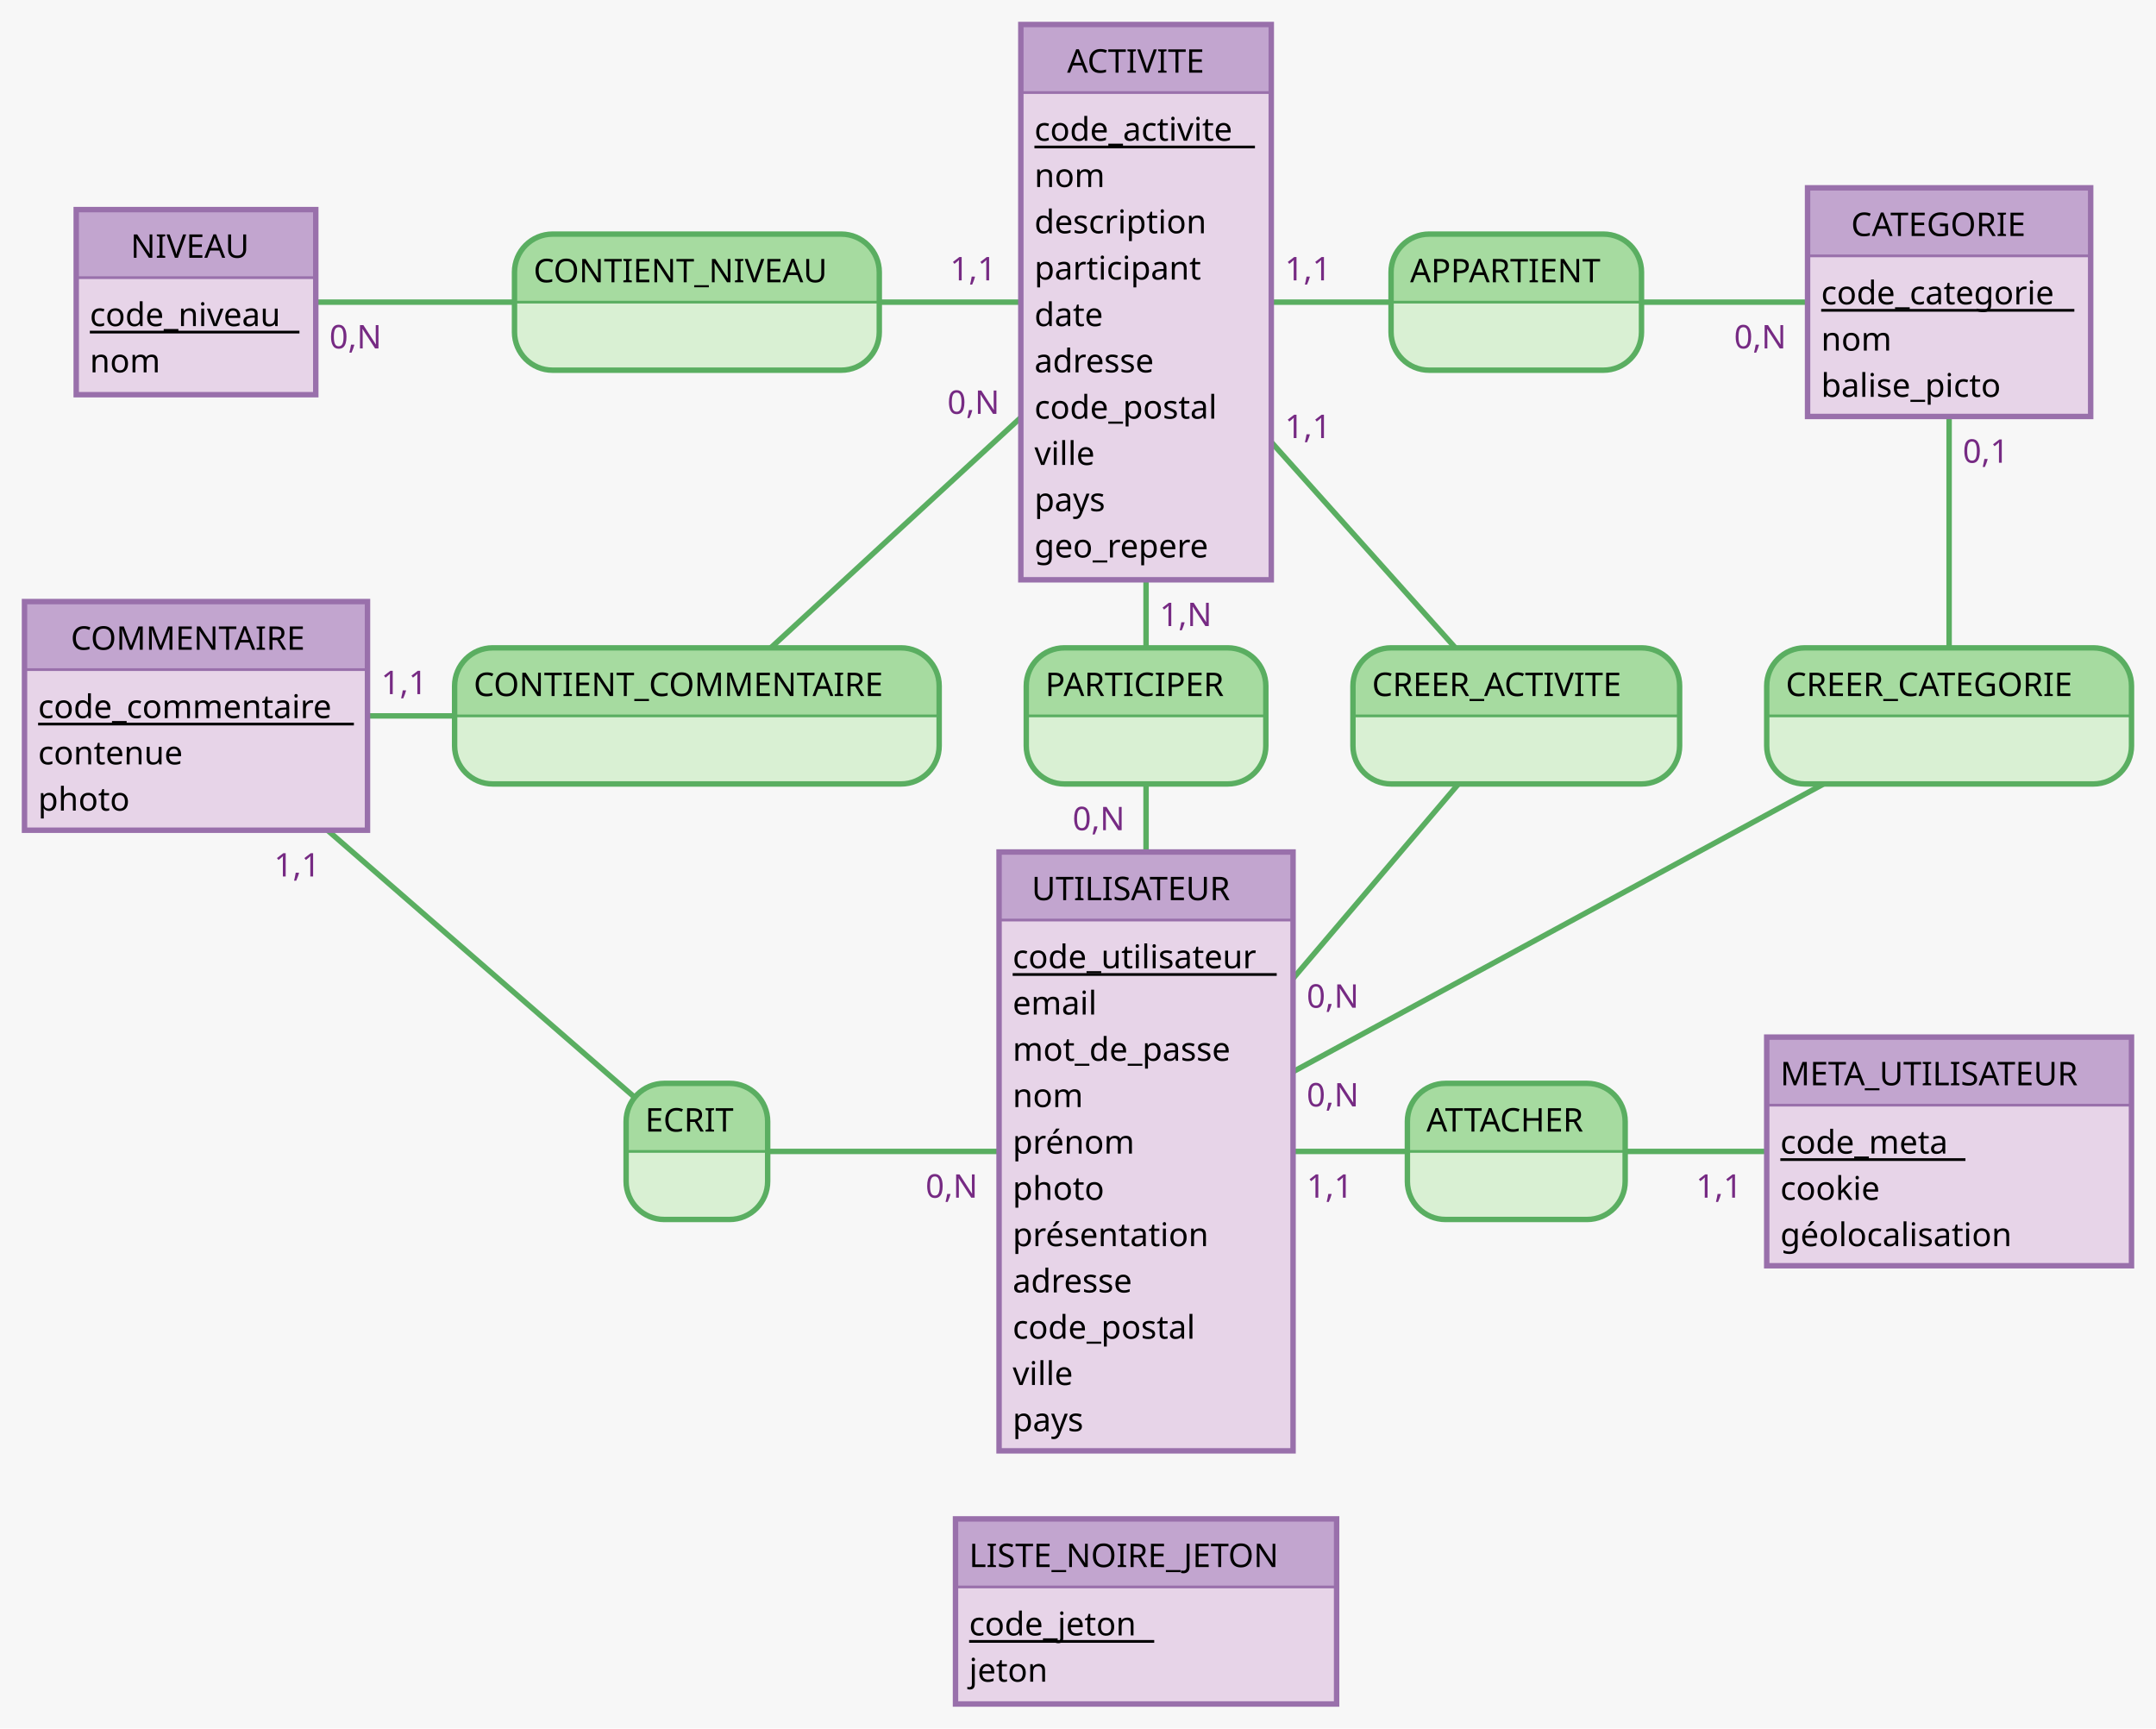
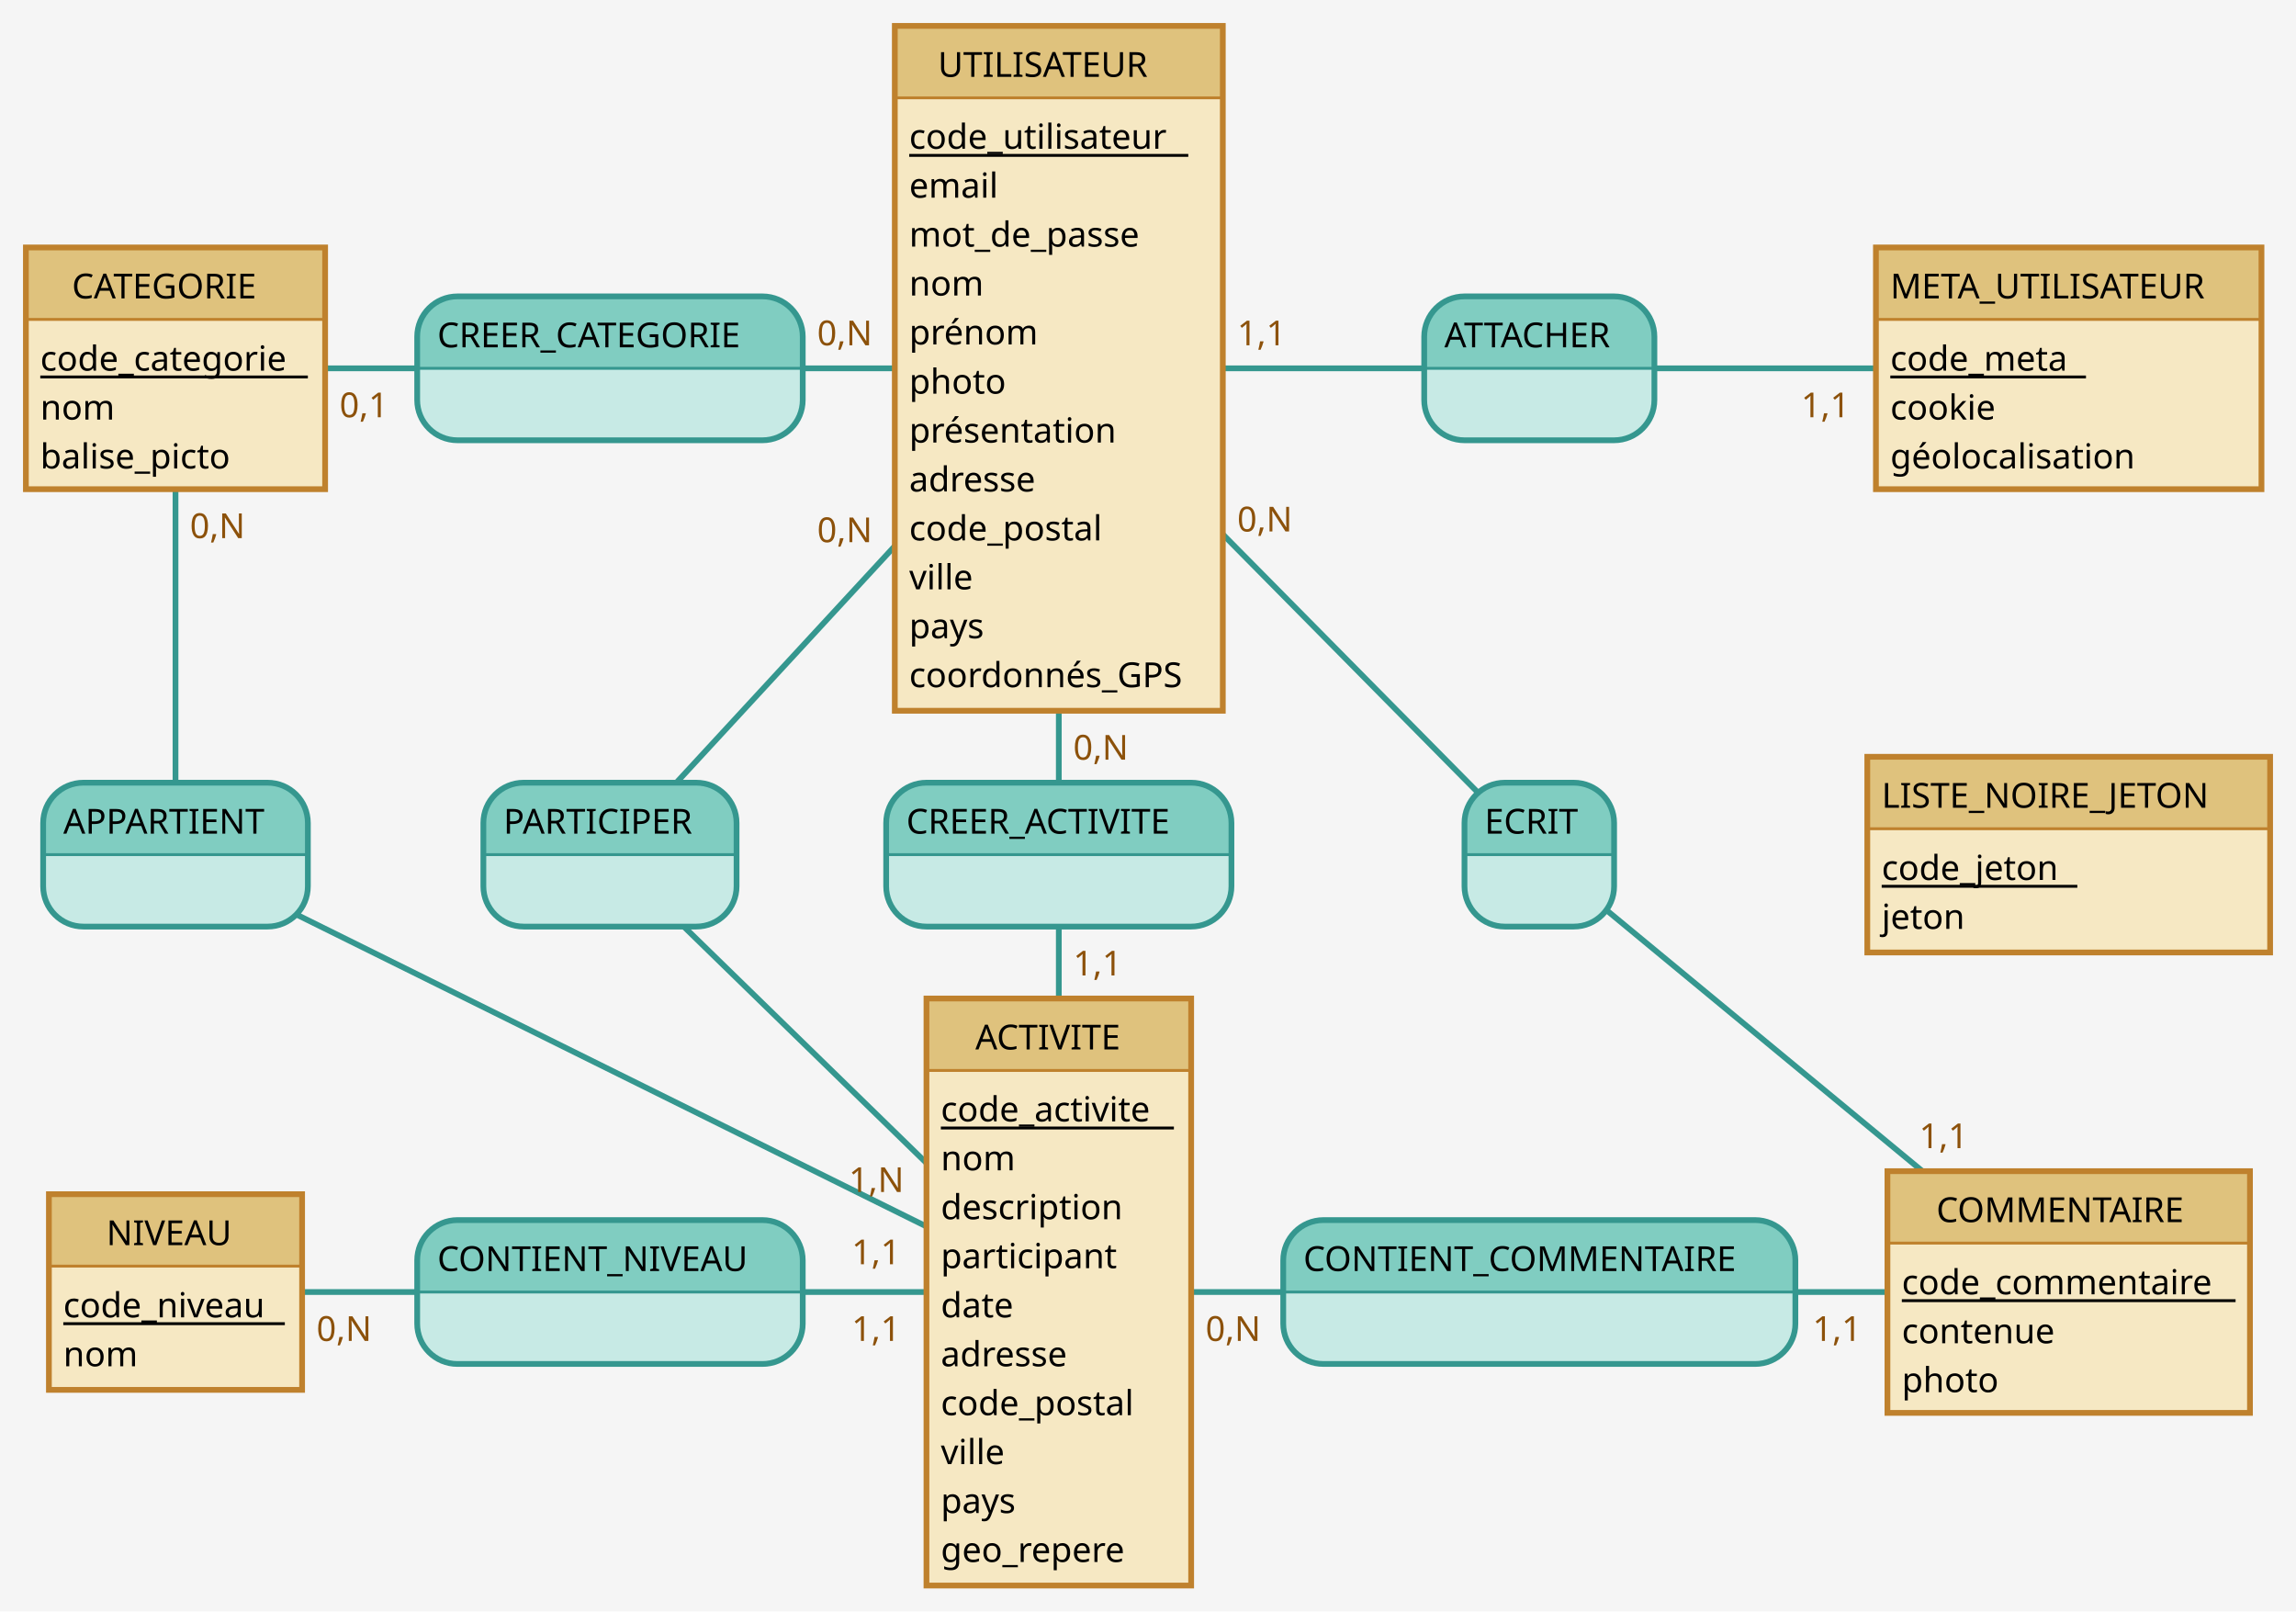
- <svg xmlns="http://www.w3.org/2000/svg" width="792" height="635" view_box="0 0 792 635">\n\n<rect id="frame" x="0" y="0" width="792" height="635" fill="#f7f7f7" stroke="none" stroke-width="0" />
-   <line x1="421" y1="111" x2="557" y2="111" stroke="#5aae61" stroke-width="2" />
-   <text x="472" y="103.0" fill="#762a83" font-family="Verdana" font-size="12">1,1</text>
-   <line x1="716" y1="111" x2="557" y2="111" stroke="#5aae61" stroke-width="2" />
-   <text x="637" y="128.0" fill="#762a83" font-family="Verdana" font-size="12">0,N</text>
+ <svg xmlns="http://www.w3.org/2000/svg" width="798" height="560" view_box="0 0 798 560">\n\n<rect id="frame" x="0" y="0" width="798" height="560" fill="#f5f5f5" stroke="none" stroke-width="0" />
+   <line x1="368" y1="449" x2="61" y2="297" stroke="#35978f" stroke-width="2" />
+   <text x="296" y="439.353" fill="#8c510a" font-family="Verdana" font-size="12">1,1</text>
+   <line x1="61" y1="128" x2="61" y2="297" stroke="#35978f" stroke-width="2" />
+   <text x="66.0" y="187" fill="#8c510a" font-family="Verdana" font-size="12">0,N</text>
  <g id="association-APPARTIENT">
-     <path d="M 589 86 a 14 14 90 0 1 14 14 V 111 h -92 V 100 a 14 14 90 0 1 14 -14" fill="#a6dba0" stroke="#a6dba0" stroke-width="0" />
-     <path d="M 603 111.0 v 11 a 14 14 90 0 1 -14 14 H 525 a 14 14 90 0 1 -14 -14 V 111.0 H 92" fill="#d9f0d3" stroke="#d9f0d3" stroke-width="0" />
-     <rect x="511" y="86" width="92" height="50" fill="none" rx="14" stroke="#5aae61" stroke-width="2" />
-     <line x1="511" y1="111" x2="603" y2="111" stroke="#5aae61" stroke-width="1" />
-     <text x="518" y="103.7" fill="#000000" font-family="Verdana" font-size="12">APPARTIENT</text>
+     <path d="M 93 272 a 14 14 90 0 1 14 14 V 297 h -92 V 286 a 14 14 90 0 1 14 -14" fill="#80cdc1" stroke="#80cdc1" stroke-width="0" />
+     <path d="M 107 297.0 v 11 a 14 14 90 0 1 -14 14 H 29 a 14 14 90 0 1 -14 -14 V 297.0 H 92" fill="#c7eae5" stroke="#c7eae5" stroke-width="0" />
+     <rect x="15" y="272" width="92" height="50" fill="none" rx="14" stroke="#35978f" stroke-width="2" />
+     <line x1="15" y1="297" x2="107" y2="297" stroke="#35978f" stroke-width="1" />
+     <text x="22" y="289.7" fill="#000000" font-family="Verdana" font-size="12">APPARTIENT</text>
  </g>
-   <line x1="421" y1="423" x2="421" y2="263" stroke="#5aae61" stroke-width="2" />
-   <text x="394.0" y="305" fill="#762a83" font-family="Verdana" font-size="12">0,N</text>
-   <line x1="421" y1="111" x2="421" y2="263" stroke="#5aae61" stroke-width="2" />
-   <text x="426.0" y="230" fill="#762a83" font-family="Verdana" font-size="12">1,N</text>
+   <line x1="368" y1="128" x2="212" y2="297" stroke="#35978f" stroke-width="2" />
+   <text x="284" y="188.421" fill="#8c510a" font-family="Verdana" font-size="12">0,N</text>
+   <line x1="368" y1="449" x2="212" y2="297" stroke="#35978f" stroke-width="2" />
+   <text x="295" y="414.238" fill="#8c510a" font-family="Verdana" font-size="12">1,N</text>
  <g id="association-PARTICIPER">
-     <path d="M 451 238 a 14 14 90 0 1 14 14 V 263 h -88 V 252 a 14 14 90 0 1 14 -14" fill="#a6dba0" stroke="#a6dba0" stroke-width="0" />
-     <path d="M 465 263.0 v 11 a 14 14 90 0 1 -14 14 H 391 a 14 14 90 0 1 -14 -14 V 263.0 H 88" fill="#d9f0d3" stroke="#d9f0d3" stroke-width="0" />
-     <rect x="377" y="238" width="88" height="50" fill="none" rx="14" stroke="#5aae61" stroke-width="2" />
-     <line x1="377" y1="263" x2="465" y2="263" stroke="#5aae61" stroke-width="1" />
-     <text x="384" y="255.7" fill="#000000" font-family="Verdana" font-size="12">PARTICIPER</text>
+     <path d="M 242 272 a 14 14 90 0 1 14 14 V 297 h -88 V 286 a 14 14 90 0 1 14 -14" fill="#80cdc1" stroke="#80cdc1" stroke-width="0" />
+     <path d="M 256 297.0 v 11 a 14 14 90 0 1 -14 14 H 182 a 14 14 90 0 1 -14 -14 V 297.0 H 88" fill="#c7eae5" stroke="#c7eae5" stroke-width="0" />
+     <rect x="168" y="272" width="88" height="50" fill="none" rx="14" stroke="#35978f" stroke-width="2" />
+     <line x1="168" y1="297" x2="256" y2="297" stroke="#35978f" stroke-width="1" />
+     <text x="175" y="289.7" fill="#000000" font-family="Verdana" font-size="12">PARTICIPER</text>
  </g>
-   <line x1="72" y1="263" x2="256" y2="263" stroke="#5aae61" stroke-width="2" />
-   <text x="140" y="255.0" fill="#762a83" font-family="Verdana" font-size="12">1,1</text>
-   <line x1="421" y1="111" x2="256" y2="263" stroke="#5aae61" stroke-width="2" />
-   <text x="348" y="152.037" fill="#762a83" font-family="Verdana" font-size="12">0,N</text>
+   <line x1="719" y1="449" x2="535" y2="449" stroke="#35978f" stroke-width="2" />
+   <text x="630" y="466.0" fill="#8c510a" font-family="Verdana" font-size="12">1,1</text>
+   <line x1="368" y1="449" x2="535" y2="449" stroke="#35978f" stroke-width="2" />
+   <text x="419" y="466.0" fill="#8c510a" font-family="Verdana" font-size="12">0,N</text>
  <g id="association-CONTIENT_COMMENTAIRE">
-     <path d="M 331 238 a 14 14 90 0 1 14 14 V 263 h -178 V 252 a 14 14 90 0 1 14 -14" fill="#a6dba0" stroke="#a6dba0" stroke-width="0" />
-     <path d="M 345 263.0 v 11 a 14 14 90 0 1 -14 14 H 181 a 14 14 90 0 1 -14 -14 V 263.0 H 178" fill="#d9f0d3" stroke="#d9f0d3" stroke-width="0" />
-     <rect x="167" y="238" width="178" height="50" fill="none" rx="14" stroke="#5aae61" stroke-width="2" />
-     <line x1="167" y1="263" x2="345" y2="263" stroke="#5aae61" stroke-width="1" />
-     <text x="174" y="255.7" fill="#000000" font-family="Verdana" font-size="12">CONTIENT_COMMENTAIRE</text>
+     <path d="M 610 424 a 14 14 90 0 1 14 14 V 449 h -178 V 438 a 14 14 90 0 1 14 -14" fill="#80cdc1" stroke="#80cdc1" stroke-width="0" />
+     <path d="M 624 449.0 v 11 a 14 14 90 0 1 -14 14 H 460 a 14 14 90 0 1 -14 -14 V 449.0 H 178" fill="#c7eae5" stroke="#c7eae5" stroke-width="0" />
+     <rect x="446" y="424" width="178" height="50" fill="none" rx="14" stroke="#35978f" stroke-width="2" />
+     <line x1="446" y1="449" x2="624" y2="449" stroke="#35978f" stroke-width="1" />
+     <text x="453" y="441.7" fill="#000000" font-family="Verdana" font-size="12">CONTIENT_COMMENTAIRE</text>
  </g>
-   <line x1="421" y1="423" x2="716" y2="263" stroke="#5aae61" stroke-width="2" />
-   <text x="480" y="406.485" fill="#762a83" font-family="Verdana" font-size="12">0,N</text>
-   <line x1="716" y1="111" x2="716" y2="263" stroke="#5aae61" stroke-width="2" />
-   <text x="721.0" y="170" fill="#762a83" font-family="Verdana" font-size="12">0,1</text>
+   <line x1="368" y1="128" x2="212" y2="128" stroke="#35978f" stroke-width="2" />
+   <text x="284" y="120.0" fill="#8c510a" font-family="Verdana" font-size="12">0,N</text>
+   <line x1="61" y1="128" x2="212" y2="128" stroke="#35978f" stroke-width="2" />
+   <text x="118" y="145.0" fill="#8c510a" font-family="Verdana" font-size="12">0,1</text>
  <g id="association-CREER_CATEGORIE">
-     <path d="M 769 238 a 14 14 90 0 1 14 14 V 263 h -134 V 252 a 14 14 90 0 1 14 -14" fill="#a6dba0" stroke="#a6dba0" stroke-width="0" />
-     <path d="M 783 263.0 v 11 a 14 14 90 0 1 -14 14 H 663 a 14 14 90 0 1 -14 -14 V 263.0 H 134" fill="#d9f0d3" stroke="#d9f0d3" stroke-width="0" />
-     <rect x="649" y="238" width="134" height="50" fill="none" rx="14" stroke="#5aae61" stroke-width="2" />
-     <line x1="649" y1="263" x2="783" y2="263" stroke="#5aae61" stroke-width="1" />
-     <text x="656" y="255.7" fill="#000000" font-family="Verdana" font-size="12">CREER_CATEGORIE</text>
+     <path d="M 265 103 a 14 14 90 0 1 14 14 V 128 h -134 V 117 a 14 14 90 0 1 14 -14" fill="#80cdc1" stroke="#80cdc1" stroke-width="0" />
+     <path d="M 279 128.0 v 11 a 14 14 90 0 1 -14 14 H 159 a 14 14 90 0 1 -14 -14 V 128.0 H 134" fill="#c7eae5" stroke="#c7eae5" stroke-width="0" />
+     <rect x="145" y="103" width="134" height="50" fill="none" rx="14" stroke="#35978f" stroke-width="2" />
+     <line x1="145" y1="128" x2="279" y2="128" stroke="#35978f" stroke-width="1" />
+     <text x="152" y="120.7" fill="#000000" font-family="Verdana" font-size="12">CREER_CATEGORIE</text>
  </g>
-   <line x1="72" y1="263" x2="256" y2="423" stroke="#5aae61" stroke-width="2" />
-   <text x="100.675" y="322" fill="#762a83" font-family="Verdana" font-size="12">1,1</text>
-   <line x1="421" y1="423" x2="256" y2="423" stroke="#5aae61" stroke-width="2" />
-   <text x="340" y="440.0" fill="#762a83" font-family="Verdana" font-size="12">0,N</text>
+   <line x1="719" y1="449" x2="535" y2="297" stroke="#35978f" stroke-width="2" />
+   <text x="667.035" y="399" fill="#8c510a" font-family="Verdana" font-size="12">1,1</text>
+   <line x1="368" y1="128" x2="535" y2="297" stroke="#35978f" stroke-width="2" />
+   <text x="430" y="184.694" fill="#8c510a" font-family="Verdana" font-size="12">0,N</text>
  <g id="association-ECRIT">
-     <path d="M 268 398 a 14 14 90 0 1 14 14 V 423 h -52 V 412 a 14 14 90 0 1 14 -14" fill="#a6dba0" stroke="#a6dba0" stroke-width="0" />
-     <path d="M 282 423.0 v 11 a 14 14 90 0 1 -14 14 H 244 a 14 14 90 0 1 -14 -14 V 423.0 H 52" fill="#d9f0d3" stroke="#d9f0d3" stroke-width="0" />
-     <rect x="230" y="398" width="52" height="50" fill="none" rx="14" stroke="#5aae61" stroke-width="2" />
-     <line x1="230" y1="423" x2="282" y2="423" stroke="#5aae61" stroke-width="1" />
-     <text x="237" y="415.7" fill="#000000" font-family="Verdana" font-size="12">ECRIT</text>
+     <path d="M 547 272 a 14 14 90 0 1 14 14 V 297 h -52 V 286 a 14 14 90 0 1 14 -14" fill="#80cdc1" stroke="#80cdc1" stroke-width="0" />
+     <path d="M 561 297.0 v 11 a 14 14 90 0 1 -14 14 H 523 a 14 14 90 0 1 -14 -14 V 297.0 H 52" fill="#c7eae5" stroke="#c7eae5" stroke-width="0" />
+     <rect x="509" y="272" width="52" height="50" fill="none" rx="14" stroke="#35978f" stroke-width="2" />
+     <line x1="509" y1="297" x2="561" y2="297" stroke="#35978f" stroke-width="1" />
+     <text x="516" y="289.7" fill="#000000" font-family="Verdana" font-size="12">ECRIT</text>
  </g>
-   <line x1="421" y1="111" x2="256" y2="111" stroke="#5aae61" stroke-width="2" />
-   <text x="349" y="103.0" fill="#762a83" font-family="Verdana" font-size="12">1,1</text>
-   <line x1="72" y1="111" x2="256" y2="111" stroke="#5aae61" stroke-width="2" />
-   <text x="121" y="128.0" fill="#762a83" font-family="Verdana" font-size="12">0,N</text>
+   <line x1="368" y1="449" x2="212" y2="449" stroke="#35978f" stroke-width="2" />
+   <text x="296" y="466.0" fill="#8c510a" font-family="Verdana" font-size="12">1,1</text>
+   <line x1="61" y1="449" x2="212" y2="449" stroke="#35978f" stroke-width="2" />
+   <text x="110" y="466.0" fill="#8c510a" font-family="Verdana" font-size="12">0,N</text>
  <g id="association-CONTIENT_NIVEAU">
-     <path d="M 309 86 a 14 14 90 0 1 14 14 V 111 h -134 V 100 a 14 14 90 0 1 14 -14" fill="#a6dba0" stroke="#a6dba0" stroke-width="0" />
-     <path d="M 323 111.0 v 11 a 14 14 90 0 1 -14 14 H 203 a 14 14 90 0 1 -14 -14 V 111.0 H 134" fill="#d9f0d3" stroke="#d9f0d3" stroke-width="0" />
-     <rect x="189" y="86" width="134" height="50" fill="none" rx="14" stroke="#5aae61" stroke-width="2" />
-     <line x1="189" y1="111" x2="323" y2="111" stroke="#5aae61" stroke-width="1" />
-     <text x="196" y="103.7" fill="#000000" font-family="Verdana" font-size="12">CONTIENT_NIVEAU</text>
+     <path d="M 265 424 a 14 14 90 0 1 14 14 V 449 h -134 V 438 a 14 14 90 0 1 14 -14" fill="#80cdc1" stroke="#80cdc1" stroke-width="0" />
+     <path d="M 279 449.0 v 11 a 14 14 90 0 1 -14 14 H 159 a 14 14 90 0 1 -14 -14 V 449.0 H 134" fill="#c7eae5" stroke="#c7eae5" stroke-width="0" />
+     <rect x="145" y="424" width="134" height="50" fill="none" rx="14" stroke="#35978f" stroke-width="2" />
+     <line x1="145" y1="449" x2="279" y2="449" stroke="#35978f" stroke-width="1" />
+     <text x="152" y="441.7" fill="#000000" font-family="Verdana" font-size="12">CONTIENT_NIVEAU</text>
  </g>
-   <line x1="421" y1="423" x2="557" y2="263" stroke="#5aae61" stroke-width="2" />
-   <text x="480" y="370.208" fill="#762a83" font-family="Verdana" font-size="12">0,N</text>
-   <line x1="421" y1="111" x2="557" y2="263" stroke="#5aae61" stroke-width="2" />
-   <text x="472" y="160.928" fill="#762a83" font-family="Verdana" font-size="12">1,1</text>
+   <line x1="368" y1="128" x2="368" y2="297" stroke="#35978f" stroke-width="2" />
+   <text x="373.0" y="264" fill="#8c510a" font-family="Verdana" font-size="12">0,N</text>
+   <line x1="368" y1="449" x2="368" y2="297" stroke="#35978f" stroke-width="2" />
+   <text x="373.0" y="339" fill="#8c510a" font-family="Verdana" font-size="12">1,1</text>
  <g id="association-CREER_ACTIVITE">
-     <path d="M 603 238 a 14 14 90 0 1 14 14 V 263 h -120 V 252 a 14 14 90 0 1 14 -14" fill="#a6dba0" stroke="#a6dba0" stroke-width="0" />
-     <path d="M 617 263.0 v 11 a 14 14 90 0 1 -14 14 H 511 a 14 14 90 0 1 -14 -14 V 263.0 H 120" fill="#d9f0d3" stroke="#d9f0d3" stroke-width="0" />
-     <rect x="497" y="238" width="120" height="50" fill="none" rx="14" stroke="#5aae61" stroke-width="2" />
-     <line x1="497" y1="263" x2="617" y2="263" stroke="#5aae61" stroke-width="1" />
-     <text x="504" y="255.7" fill="#000000" font-family="Verdana" font-size="12">CREER_ACTIVITE</text>
+     <path d="M 414 272 a 14 14 90 0 1 14 14 V 297 h -120 V 286 a 14 14 90 0 1 14 -14" fill="#80cdc1" stroke="#80cdc1" stroke-width="0" />
+     <path d="M 428 297.0 v 11 a 14 14 90 0 1 -14 14 H 322 a 14 14 90 0 1 -14 -14 V 297.0 H 120" fill="#c7eae5" stroke="#c7eae5" stroke-width="0" />
+     <rect x="308" y="272" width="120" height="50" fill="none" rx="14" stroke="#35978f" stroke-width="2" />
+     <line x1="308" y1="297" x2="428" y2="297" stroke="#35978f" stroke-width="1" />
+     <text x="315" y="289.7" fill="#000000" font-family="Verdana" font-size="12">CREER_ACTIVITE</text>
  </g>
-   <line x1="421" y1="423" x2="557" y2="423" stroke="#5aae61" stroke-width="2" />
-   <text x="480" y="440.0" fill="#762a83" font-family="Verdana" font-size="12">1,1</text>
-   <line x1="716" y1="423" x2="557" y2="423" stroke="#5aae61" stroke-width="2" />
-   <text x="623" y="440.0" fill="#762a83" font-family="Verdana" font-size="12">1,1</text>
+   <line x1="368" y1="128" x2="535" y2="128" stroke="#35978f" stroke-width="2" />
+   <text x="430" y="120.0" fill="#8c510a" font-family="Verdana" font-size="12">1,1</text>
+   <line x1="719" y1="128" x2="535" y2="128" stroke="#35978f" stroke-width="2" />
+   <text x="626" y="145.0" fill="#8c510a" font-family="Verdana" font-size="12">1,1</text>
  <g id="association-ATTACHER">
-     <path d="M 583 398 a 14 14 90 0 1 14 14 V 423 h -80 V 412 a 14 14 90 0 1 14 -14" fill="#a6dba0" stroke="#a6dba0" stroke-width="0" />
-     <path d="M 597 423.0 v 11 a 14 14 90 0 1 -14 14 H 531 a 14 14 90 0 1 -14 -14 V 423.0 H 80" fill="#d9f0d3" stroke="#d9f0d3" stroke-width="0" />
-     <rect x="517" y="398" width="80" height="50" fill="none" rx="14" stroke="#5aae61" stroke-width="2" />
-     <line x1="517" y1="423" x2="597" y2="423" stroke="#5aae61" stroke-width="1" />
-     <text x="524" y="415.7" fill="#000000" font-family="Verdana" font-size="12">ATTACHER</text>
+     <path d="M 561 103 a 14 14 90 0 1 14 14 V 128 h -80 V 117 a 14 14 90 0 1 14 -14" fill="#80cdc1" stroke="#80cdc1" stroke-width="0" />
+     <path d="M 575 128.0 v 11 a 14 14 90 0 1 -14 14 H 509 a 14 14 90 0 1 -14 -14 V 128.0 H 80" fill="#c7eae5" stroke="#c7eae5" stroke-width="0" />
+     <rect x="495" y="103" width="80" height="50" fill="none" rx="14" stroke="#35978f" stroke-width="2" />
+     <line x1="495" y1="128" x2="575" y2="128" stroke="#35978f" stroke-width="1" />
+     <text x="502" y="120.7" fill="#000000" font-family="Verdana" font-size="12">ATTACHER</text>
  </g>
  <g id="entity-UTILISATEUR">
    <g id="frame-UTILISATEUR">
-       <rect x="367" y="313" width="108" height="25" fill="#c2a5cf" stroke="#c2a5cf" stroke-width="0" />
-       <rect x="367" y="338.0" width="108" height="195" fill="#e7d4e8" stroke="#e7d4e8" stroke-width="0" />
-       <rect x="367" y="313" width="108" height="220" fill="none" stroke="#9970ab" stroke-width="2" />
-       <line x1="367" y1="338" x2="475" y2="338" stroke="#9970ab" stroke-width="1" />
+       <rect x="311" y="9" width="114" height="25" fill="#dfc27d" stroke="#dfc27d" stroke-width="0" />
+       <rect x="311" y="34.0" width="114" height="213" fill="#f6e8c3" stroke="#f6e8c3" stroke-width="0" />
+       <rect x="311" y="9" width="114" height="238" fill="none" stroke="#bf812d" stroke-width="2" />
+       <line x1="311" y1="34" x2="425" y2="34" stroke="#bf812d" stroke-width="1" />
    </g>
-     <text x="379" y="330.7" fill="#000000" font-family="Verdana" font-size="12">UTILISATEUR</text>
-     <text x="372" y="355.7" fill="#000000" font-family="Verdana" font-size="12">code_utilisateur</text>
-     <line x1="372" y1="358" x2="469" y2="358" stroke="#000000" stroke-width="1" />
-     <text x="372" y="372.7" fill="#000000" font-family="Verdana" font-size="12">email</text>
-     <text x="372" y="389.7" fill="#000000" font-family="Verdana" font-size="12">mot_de_passe</text>
-     <text x="372" y="406.7" fill="#000000" font-family="Verdana" font-size="12">nom</text>
-     <text x="372" y="423.8" fill="#000000" font-family="Verdana" font-size="12">prénom</text>
-     <text x="372" y="440.8" fill="#000000" font-family="Verdana" font-size="12">photo</text>
-     <text x="372" y="457.8" fill="#000000" font-family="Verdana" font-size="12">présentation</text>
-     <text x="372" y="474.8" fill="#000000" font-family="Verdana" font-size="12">adresse</text>
-     <text x="372" y="491.8" fill="#000000" font-family="Verdana" font-size="12">code_postal</text>
-     <text x="372" y="508.8" fill="#000000" font-family="Verdana" font-size="12">ville</text>
-     <text x="372" y="525.8" fill="#000000" font-family="Verdana" font-size="12">pays</text>
+     <text x="326" y="26.7" fill="#000000" font-family="Verdana" font-size="12">UTILISATEUR</text>
+     <text x="316" y="51.7" fill="#000000" font-family="Verdana" font-size="12">code_utilisateur</text>
+     <line x1="316" y1="54" x2="413" y2="54" stroke="#000000" stroke-width="1" />
+     <text x="316" y="68.7" fill="#000000" font-family="Verdana" font-size="12">email</text>
+     <text x="316" y="85.7" fill="#000000" font-family="Verdana" font-size="12">mot_de_passe</text>
+     <text x="316" y="102.7" fill="#000000" font-family="Verdana" font-size="12">nom</text>
+     <text x="316" y="119.7" fill="#000000" font-family="Verdana" font-size="12">prénom</text>
+     <text x="316" y="136.8" fill="#000000" font-family="Verdana" font-size="12">photo</text>
+     <text x="316" y="153.8" fill="#000000" font-family="Verdana" font-size="12">présentation</text>
+     <text x="316" y="170.8" fill="#000000" font-family="Verdana" font-size="12">adresse</text>
+     <text x="316" y="187.8" fill="#000000" font-family="Verdana" font-size="12">code_postal</text>
+     <text x="316" y="204.8" fill="#000000" font-family="Verdana" font-size="12">ville</text>
+     <text x="316" y="221.8" fill="#000000" font-family="Verdana" font-size="12">pays</text>
+     <text x="316" y="238.8" fill="#000000" font-family="Verdana" font-size="12">coordonnés_GPS</text>
  </g>
  <g id="entity-CATEGORIE">
    <g id="frame-CATEGORIE">
-       <rect x="664" y="69" width="104" height="25" fill="#c2a5cf" stroke="#c2a5cf" stroke-width="0" />
-       <rect x="664" y="94.0" width="104" height="59" fill="#e7d4e8" stroke="#e7d4e8" stroke-width="0" />
-       <rect x="664" y="69" width="104" height="84" fill="none" stroke="#9970ab" stroke-width="2" />
-       <line x1="664" y1="94" x2="768" y2="94" stroke="#9970ab" stroke-width="1" />
+       <rect x="9" y="86" width="104" height="25" fill="#dfc27d" stroke="#dfc27d" stroke-width="0" />
+       <rect x="9" y="111.0" width="104" height="59" fill="#f6e8c3" stroke="#f6e8c3" stroke-width="0" />
+       <rect x="9" y="86" width="104" height="84" fill="none" stroke="#bf812d" stroke-width="2" />
+       <line x1="9" y1="111" x2="113" y2="111" stroke="#bf812d" stroke-width="1" />
    </g>
-     <text x="680" y="86.7" fill="#000000" font-family="Verdana" font-size="12">CATEGORIE</text>
-     <text x="669" y="111.8" fill="#000000" font-family="Verdana" font-size="12">code_categorie</text>
-     <line x1="669" y1="114" x2="762" y2="114" stroke="#000000" stroke-width="1" />
-     <text x="669" y="128.8" fill="#000000" font-family="Verdana" font-size="12">nom</text>
-     <text x="669" y="145.8" fill="#000000" font-family="Verdana" font-size="12">balise_picto</text>
+     <text x="25" y="103.7" fill="#000000" font-family="Verdana" font-size="12">CATEGORIE</text>
+     <text x="14" y="128.8" fill="#000000" font-family="Verdana" font-size="12">code_categorie</text>
+     <line x1="14" y1="131" x2="107" y2="131" stroke="#000000" stroke-width="1" />
+     <text x="14" y="145.8" fill="#000000" font-family="Verdana" font-size="12">nom</text>
+     <text x="14" y="162.8" fill="#000000" font-family="Verdana" font-size="12">balise_picto</text>
  </g>
  <g id="entity-NIVEAU">
    <g id="frame-NIVEAU">
-       <rect x="28" y="77" width="88" height="25" fill="#c2a5cf" stroke="#c2a5cf" stroke-width="0" />
-       <rect x="28" y="102.0" width="88" height="43" fill="#e7d4e8" stroke="#e7d4e8" stroke-width="0" />
-       <rect x="28" y="77" width="88" height="68" fill="none" stroke="#9970ab" stroke-width="2" />
-       <line x1="28" y1="102" x2="116" y2="102" stroke="#9970ab" stroke-width="1" />
+       <rect x="17" y="415" width="88" height="25" fill="#dfc27d" stroke="#dfc27d" stroke-width="0" />
+       <rect x="17" y="440.0" width="88" height="43" fill="#f6e8c3" stroke="#f6e8c3" stroke-width="0" />
+       <rect x="17" y="415" width="88" height="68" fill="none" stroke="#bf812d" stroke-width="2" />
+       <line x1="17" y1="440" x2="105" y2="440" stroke="#bf812d" stroke-width="1" />
    </g>
-     <text x="48" y="94.7" fill="#000000" font-family="Verdana" font-size="12">NIVEAU</text>
-     <text x="33" y="119.8" fill="#000000" font-family="Verdana" font-size="12">code_niveau</text>
-     <line x1="33" y1="122" x2="110" y2="122" stroke="#000000" stroke-width="1" />
-     <text x="33" y="136.8" fill="#000000" font-family="Verdana" font-size="12">nom</text>
+     <text x="37" y="432.7" fill="#000000" font-family="Verdana" font-size="12">NIVEAU</text>
+     <text x="22" y="457.8" fill="#000000" font-family="Verdana" font-size="12">code_niveau</text>
+     <line x1="22" y1="460" x2="99" y2="460" stroke="#000000" stroke-width="1" />
+     <text x="22" y="474.8" fill="#000000" font-family="Verdana" font-size="12">nom</text>
  </g>
  <g id="entity-COMMENTAIRE">
    <g id="frame-COMMENTAIRE">
-       <rect x="9" y="221" width="126" height="25" fill="#c2a5cf" stroke="#c2a5cf" stroke-width="0" />
-       <rect x="9" y="246.0" width="126" height="59" fill="#e7d4e8" stroke="#e7d4e8" stroke-width="0" />
-       <rect x="9" y="221" width="126" height="84" fill="none" stroke="#9970ab" stroke-width="2" />
-       <line x1="9" y1="246" x2="135" y2="246" stroke="#9970ab" stroke-width="1" />
+       <rect x="656" y="407" width="126" height="25" fill="#dfc27d" stroke="#dfc27d" stroke-width="0" />
+       <rect x="656" y="432.0" width="126" height="59" fill="#f6e8c3" stroke="#f6e8c3" stroke-width="0" />
+       <rect x="656" y="407" width="126" height="84" fill="none" stroke="#bf812d" stroke-width="2" />
+       <line x1="656" y1="432" x2="782" y2="432" stroke="#bf812d" stroke-width="1" />
    </g>
-     <text x="26" y="238.7" fill="#000000" font-family="Verdana" font-size="12">COMMENTAIRE</text>
-     <text x="14" y="263.8" fill="#000000" font-family="Verdana" font-size="12">code_commentaire</text>
-     <line x1="14" y1="266" x2="130" y2="266" stroke="#000000" stroke-width="1" />
-     <text x="14" y="280.8" fill="#000000" font-family="Verdana" font-size="12">contenue</text>
-     <text x="14" y="297.8" fill="#000000" font-family="Verdana" font-size="12">photo</text>
+     <text x="673" y="424.7" fill="#000000" font-family="Verdana" font-size="12">COMMENTAIRE</text>
+     <text x="661" y="449.8" fill="#000000" font-family="Verdana" font-size="12">code_commentaire</text>
+     <line x1="661" y1="452" x2="777" y2="452" stroke="#000000" stroke-width="1" />
+     <text x="661" y="466.8" fill="#000000" font-family="Verdana" font-size="12">contenue</text>
+     <text x="661" y="483.8" fill="#000000" font-family="Verdana" font-size="12">photo</text>
  </g>
  <g id="entity-ACTIVITE">
    <g id="frame-ACTIVITE">
-       <rect x="375" y="9" width="92" height="25" fill="#c2a5cf" stroke="#c2a5cf" stroke-width="0" />
-       <rect x="375" y="34.0" width="92" height="179" fill="#e7d4e8" stroke="#e7d4e8" stroke-width="0" />
-       <rect x="375" y="9" width="92" height="204" fill="none" stroke="#9970ab" stroke-width="2" />
-       <line x1="375" y1="34" x2="467" y2="34" stroke="#9970ab" stroke-width="1" />
+       <rect x="322" y="347" width="92" height="25" fill="#dfc27d" stroke="#dfc27d" stroke-width="0" />
+       <rect x="322" y="372.0" width="92" height="179" fill="#f6e8c3" stroke="#f6e8c3" stroke-width="0" />
+       <rect x="322" y="347" width="92" height="204" fill="none" stroke="#bf812d" stroke-width="2" />
+       <line x1="322" y1="372" x2="414" y2="372" stroke="#bf812d" stroke-width="1" />
    </g>
-     <text x="392" y="26.7" fill="#000000" font-family="Verdana" font-size="12">ACTIVITE</text>
-     <text x="380" y="51.7" fill="#000000" font-family="Verdana" font-size="12">code_activite</text>
-     <line x1="380" y1="54" x2="461" y2="54" stroke="#000000" stroke-width="1" />
-     <text x="380" y="68.7" fill="#000000" font-family="Verdana" font-size="12">nom</text>
-     <text x="380" y="85.7" fill="#000000" font-family="Verdana" font-size="12">description</text>
-     <text x="380" y="102.7" fill="#000000" font-family="Verdana" font-size="12">participant</text>
-     <text x="380" y="119.8" fill="#000000" font-family="Verdana" font-size="12">date</text>
-     <text x="380" y="136.8" fill="#000000" font-family="Verdana" font-size="12">adresse</text>
-     <text x="380" y="153.8" fill="#000000" font-family="Verdana" font-size="12">code_postal</text>
-     <text x="380" y="170.8" fill="#000000" font-family="Verdana" font-size="12">ville</text>
-     <text x="380" y="187.8" fill="#000000" font-family="Verdana" font-size="12">pays</text>
-     <text x="380" y="204.8" fill="#000000" font-family="Verdana" font-size="12">geo_repere</text>
+     <text x="339" y="364.7" fill="#000000" font-family="Verdana" font-size="12">ACTIVITE</text>
+     <text x="327" y="389.7" fill="#000000" font-family="Verdana" font-size="12">code_activite</text>
+     <line x1="327" y1="392" x2="408" y2="392" stroke="#000000" stroke-width="1" />
+     <text x="327" y="406.7" fill="#000000" font-family="Verdana" font-size="12">nom</text>
+     <text x="327" y="423.7" fill="#000000" font-family="Verdana" font-size="12">description</text>
+     <text x="327" y="440.7" fill="#000000" font-family="Verdana" font-size="12">participant</text>
+     <text x="327" y="457.8" fill="#000000" font-family="Verdana" font-size="12">date</text>
+     <text x="327" y="474.8" fill="#000000" font-family="Verdana" font-size="12">adresse</text>
+     <text x="327" y="491.8" fill="#000000" font-family="Verdana" font-size="12">code_postal</text>
+     <text x="327" y="508.8" fill="#000000" font-family="Verdana" font-size="12">ville</text>
+     <text x="327" y="525.8" fill="#000000" font-family="Verdana" font-size="12">pays</text>
+     <text x="327" y="542.8" fill="#000000" font-family="Verdana" font-size="12">geo_repere</text>
  </g>
  <g id="entity-META_UTILISATEUR">
    <g id="frame-META_UTILISATEUR">
-       <rect x="649" y="381" width="134" height="25" fill="#c2a5cf" stroke="#c2a5cf" stroke-width="0" />
-       <rect x="649" y="406.0" width="134" height="59" fill="#e7d4e8" stroke="#e7d4e8" stroke-width="0" />
-       <rect x="649" y="381" width="134" height="84" fill="none" stroke="#9970ab" stroke-width="2" />
-       <line x1="649" y1="406" x2="783" y2="406" stroke="#9970ab" stroke-width="1" />
+       <rect x="652" y="86" width="134" height="25" fill="#dfc27d" stroke="#dfc27d" stroke-width="0" />
+       <rect x="652" y="111.0" width="134" height="59" fill="#f6e8c3" stroke="#f6e8c3" stroke-width="0" />
+       <rect x="652" y="86" width="134" height="84" fill="none" stroke="#bf812d" stroke-width="2" />
+       <line x1="652" y1="111" x2="786" y2="111" stroke="#bf812d" stroke-width="1" />
    </g>
-     <text x="654" y="398.7" fill="#000000" font-family="Verdana" font-size="12">META_UTILISATEUR</text>
-     <text x="654" y="423.8" fill="#000000" font-family="Verdana" font-size="12">code_meta</text>
-     <line x1="654" y1="426" x2="722" y2="426" stroke="#000000" stroke-width="1" />
-     <text x="654" y="440.8" fill="#000000" font-family="Verdana" font-size="12">cookie</text>
-     <text x="654" y="457.8" fill="#000000" font-family="Verdana" font-size="12">géolocalisation</text>
+     <text x="657" y="103.7" fill="#000000" font-family="Verdana" font-size="12">META_UTILISATEUR</text>
+     <text x="657" y="128.8" fill="#000000" font-family="Verdana" font-size="12">code_meta</text>
+     <line x1="657" y1="131" x2="725" y2="131" stroke="#000000" stroke-width="1" />
+     <text x="657" y="145.8" fill="#000000" font-family="Verdana" font-size="12">cookie</text>
+     <text x="657" y="162.8" fill="#000000" font-family="Verdana" font-size="12">géolocalisation</text>
  </g>
  <g id="entity-LISTE_NOIRE_JETON">
    <g id="frame-LISTE_NOIRE_JETON">
-       <rect x="351" y="558" width="140" height="25" fill="#c2a5cf" stroke="#c2a5cf" stroke-width="0" />
-       <rect x="351" y="583.0" width="140" height="43" fill="#e7d4e8" stroke="#e7d4e8" stroke-width="0" />
-       <rect x="351" y="558" width="140" height="68" fill="none" stroke="#9970ab" stroke-width="2" />
-       <line x1="351" y1="583" x2="491" y2="583" stroke="#9970ab" stroke-width="1" />
+       <rect x="649" y="263" width="140" height="25" fill="#dfc27d" stroke="#dfc27d" stroke-width="0" />
+       <rect x="649" y="288.0" width="140" height="43" fill="#f6e8c3" stroke="#f6e8c3" stroke-width="0" />
+       <rect x="649" y="263" width="140" height="68" fill="none" stroke="#bf812d" stroke-width="2" />
+       <line x1="649" y1="288" x2="789" y2="288" stroke="#bf812d" stroke-width="1" />
    </g>
-     <text x="356" y="575.7" fill="#000000" font-family="Verdana" font-size="12">LISTE_NOIRE_JETON</text>
-     <text x="356" y="600.8" fill="#000000" font-family="Verdana" font-size="12">code_jeton</text>
-     <line x1="356" y1="603" x2="424" y2="603" stroke="#000000" stroke-width="1" />
-     <text x="356" y="617.8" fill="#000000" font-family="Verdana" font-size="12">jeton</text>
+     <text x="654" y="280.7" fill="#000000" font-family="Verdana" font-size="12">LISTE_NOIRE_JETON</text>
+     <text x="654" y="305.8" fill="#000000" font-family="Verdana" font-size="12">code_jeton</text>
+     <line x1="654" y1="308" x2="722" y2="308" stroke="#000000" stroke-width="1" />
+     <text x="654" y="322.8" fill="#000000" font-family="Verdana" font-size="12">jeton</text>
  </g>
</svg>
